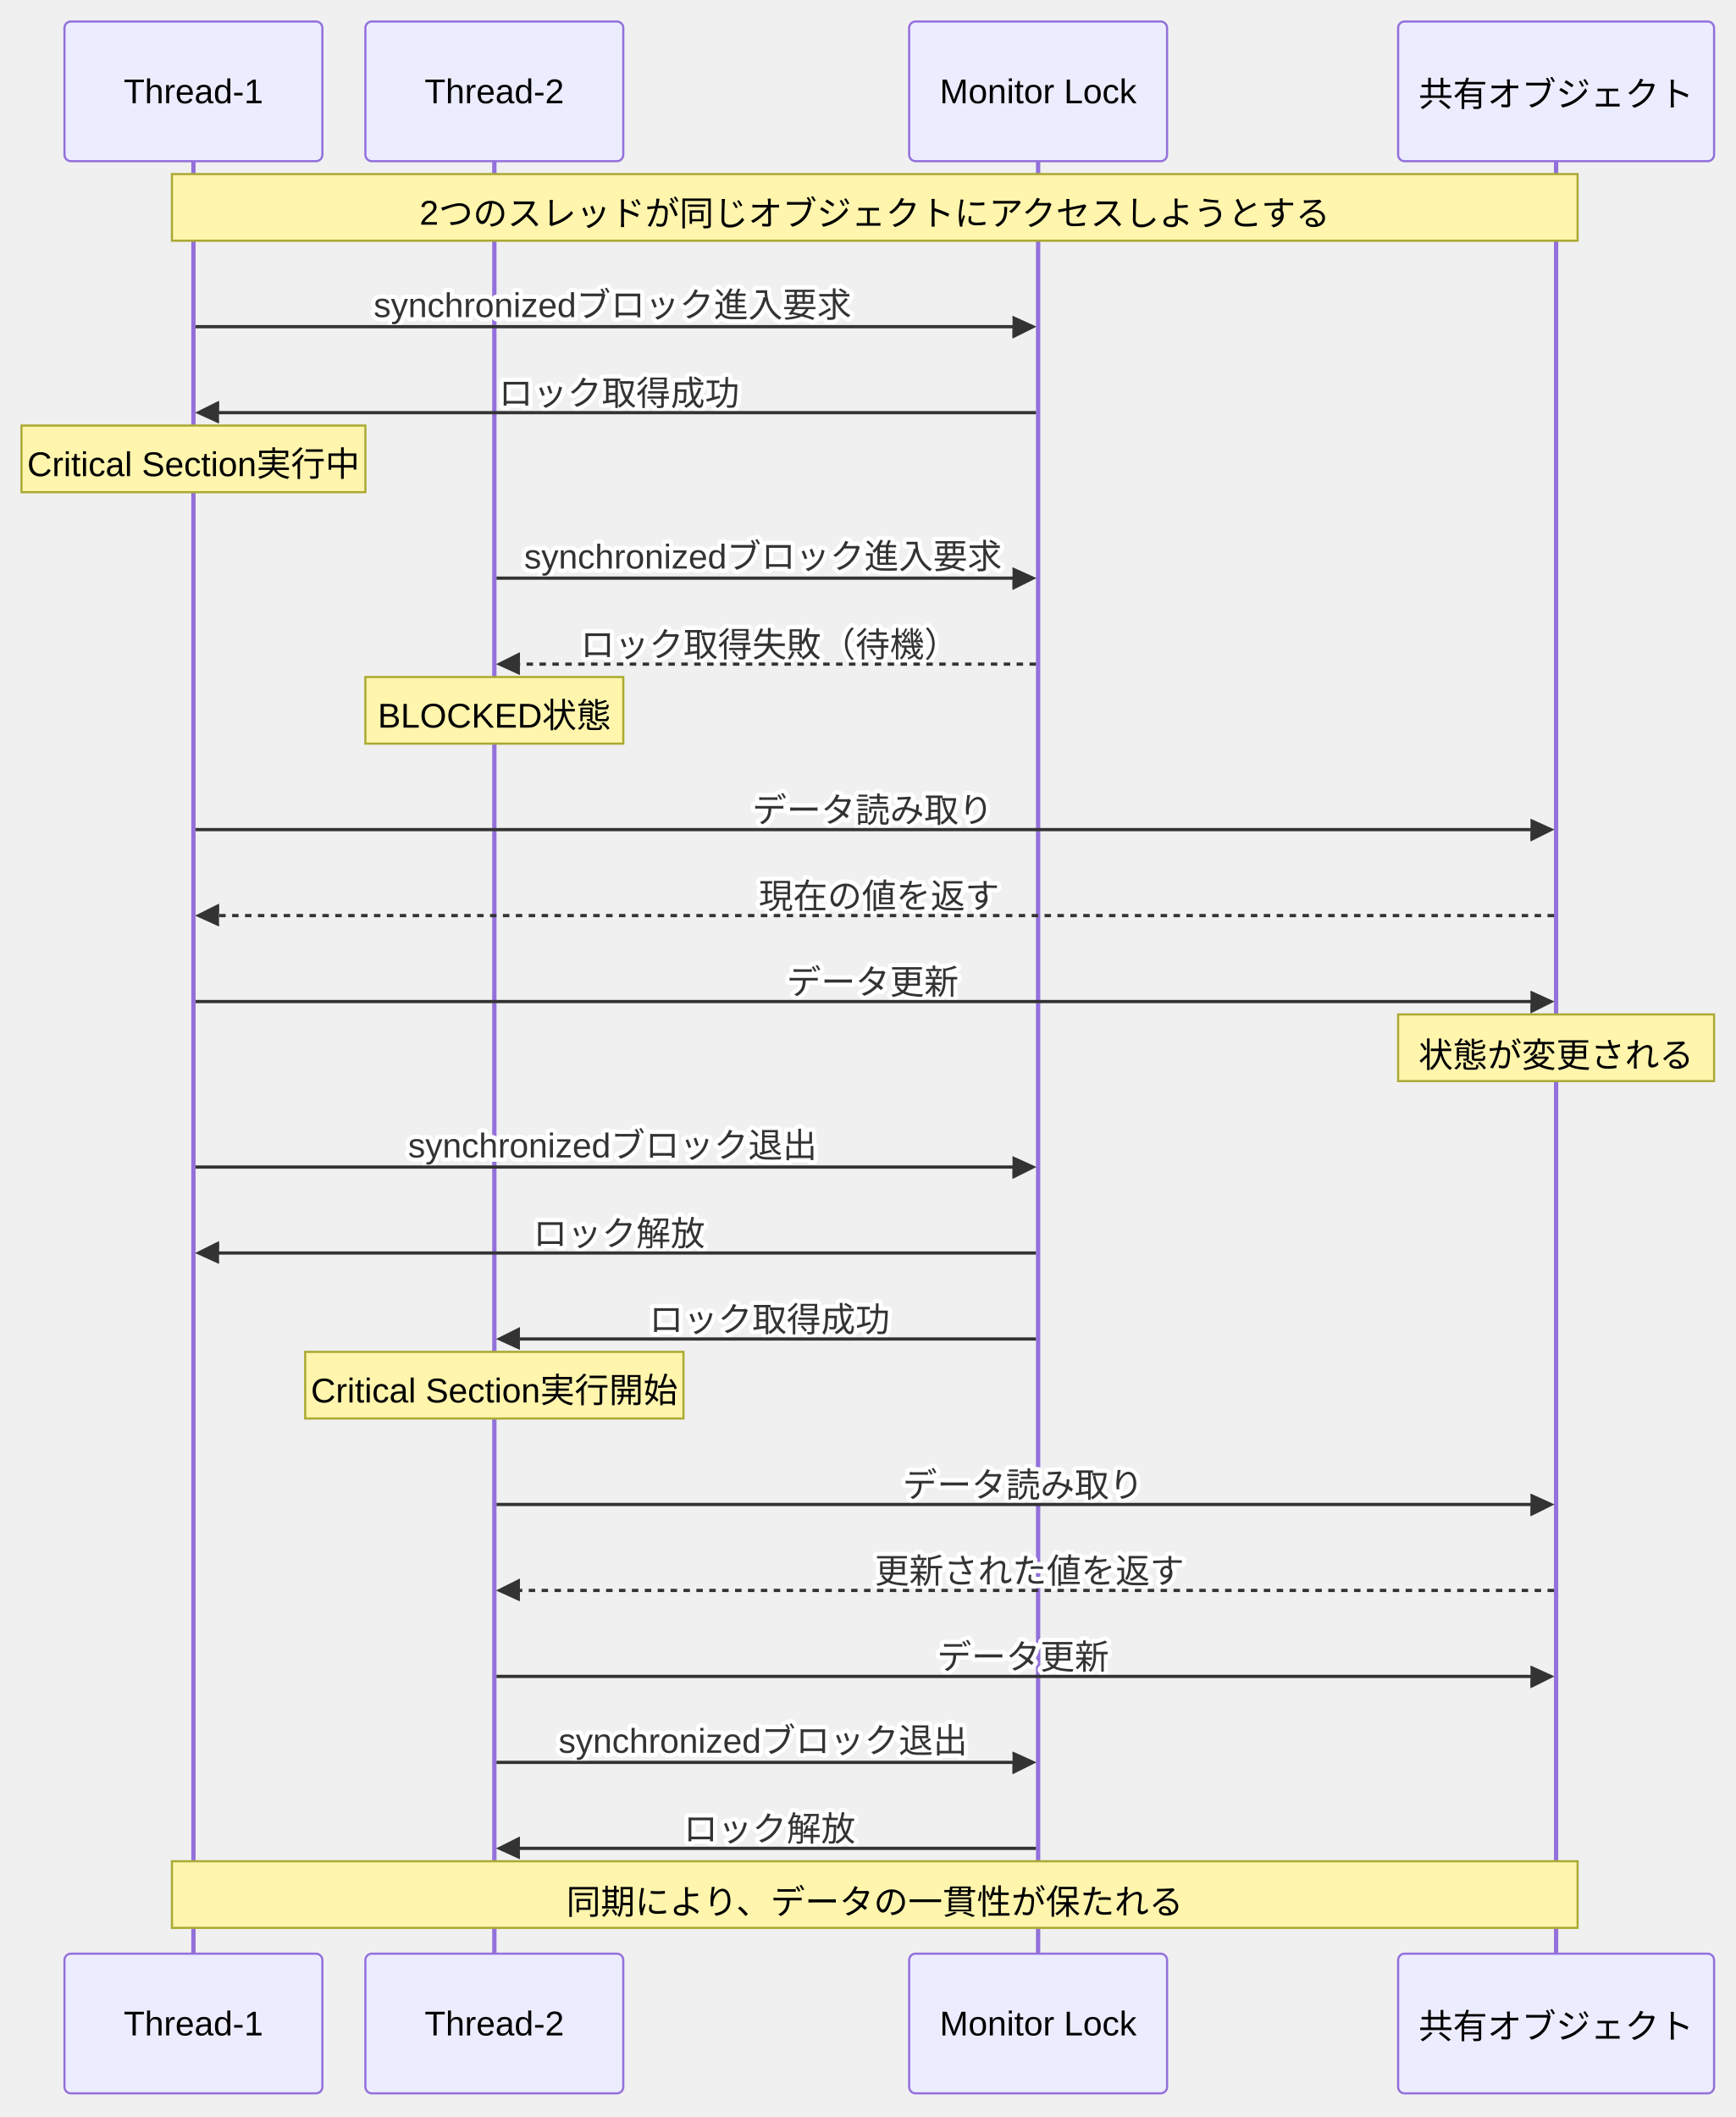
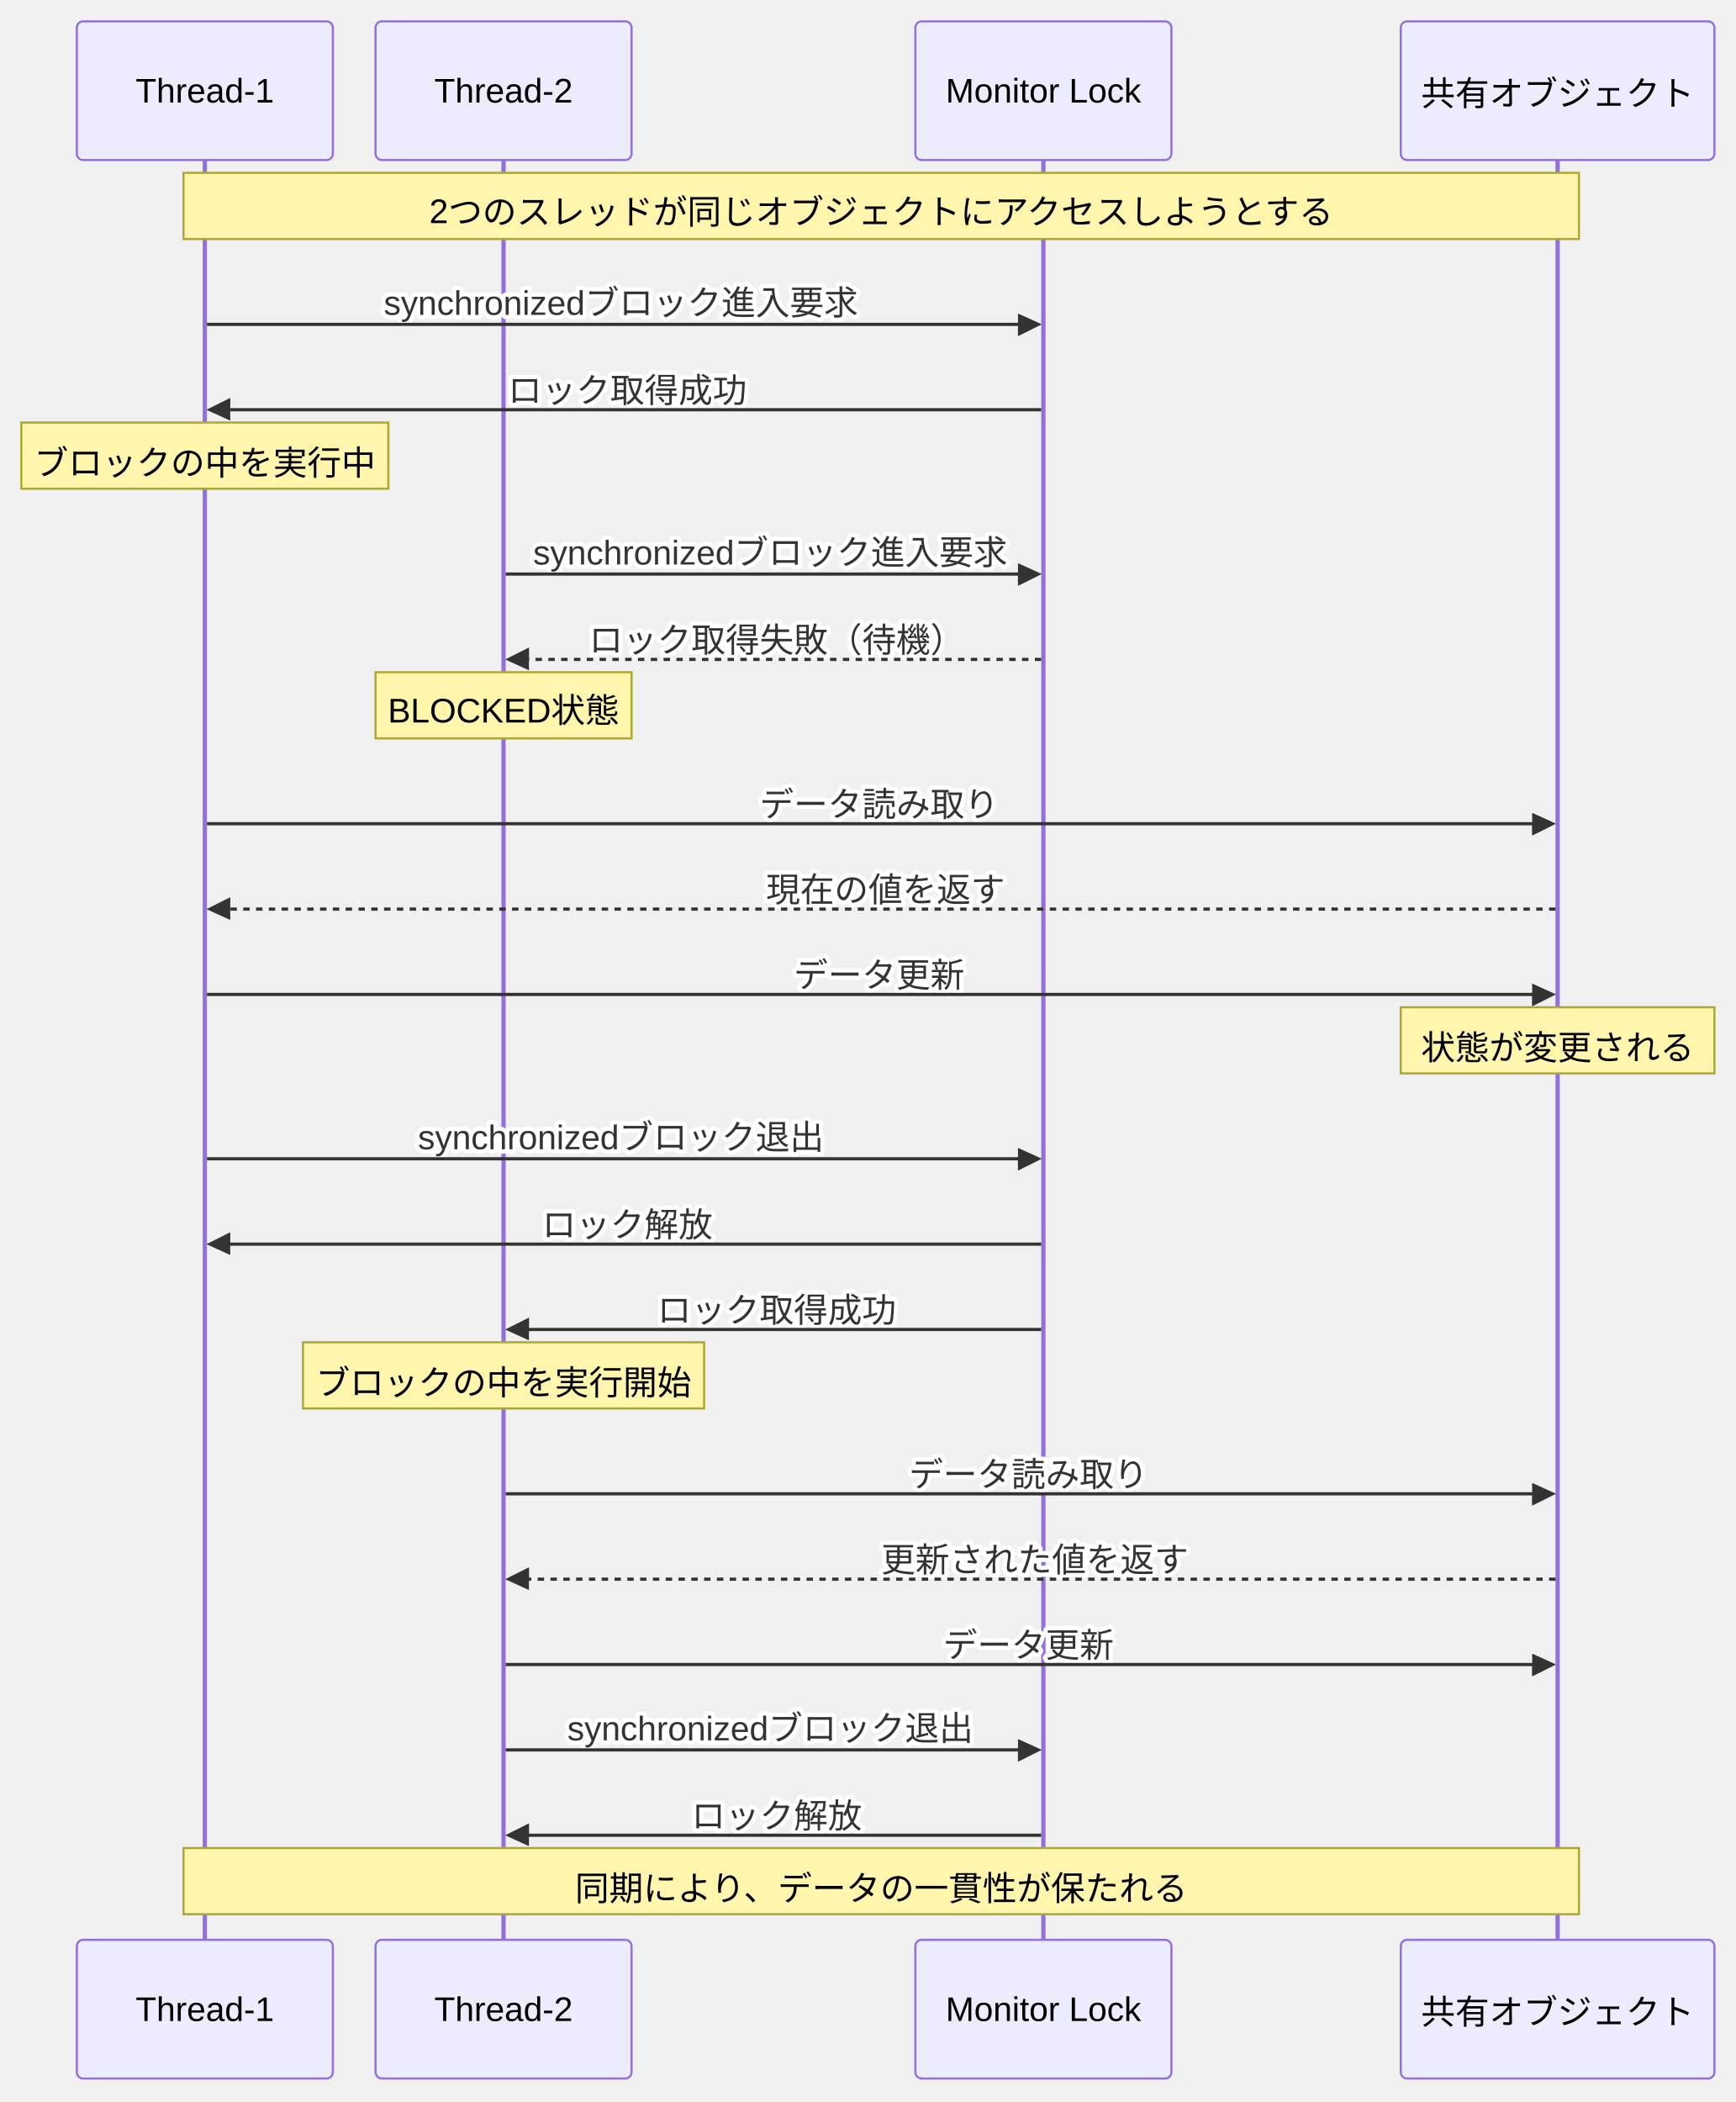
- <svg xmlns="http://www.w3.org/2000/svg" id="my-svg" width="807.5" height="985" viewBox="-30 -10 807.5 985" role="graphics-document document" aria-roledescription="sequence" style="background-color: white;">
+ <svg xmlns="http://www.w3.org/2000/svg" id="my-svg" width="813.5" height="985" viewBox="-36 -10 813.5 985" role="graphics-document document" aria-roledescription="sequence" style="background-color: white;">
  <g>
    <rect x="620.5" y="899" fill="#eaeaea" stroke="#666" width="147" height="65" name="Obj" rx="3" ry="3" class="actor actor-bottom" />
    <text x="694" y="931.5" dominant-baseline="central" alignment-baseline="central" class="actor actor-box" style="text-anchor: middle; font-size: 16px; font-weight: 400;">
      <tspan x="694" dy="0">共有オブジェクト</tspan>
    </text>
  </g>
  <g>
    <rect x="393" y="899" fill="#eaeaea" stroke="#666" width="120" height="65" name="Lock" rx="3" ry="3" class="actor actor-bottom" />
    <text x="453" y="931.5" dominant-baseline="central" alignment-baseline="central" class="actor actor-box" style="text-anchor: middle; font-size: 16px; font-weight: 400;">
      <tspan x="453" dy="0">Monitor Lock</tspan>
    </text>
  </g>
  <g>
    <rect x="140" y="899" fill="#eaeaea" stroke="#666" width="120" height="65" name="T2" rx="3" ry="3" class="actor actor-bottom" />
    <text x="200" y="931.5" dominant-baseline="central" alignment-baseline="central" class="actor actor-box" style="text-anchor: middle; font-size: 16px; font-weight: 400;">
      <tspan x="200" dy="0">Thread-2</tspan>
    </text>
  </g>
  <g>
    <rect x="0" y="899" fill="#eaeaea" stroke="#666" width="120" height="65" name="T1" rx="3" ry="3" class="actor actor-bottom" />
    <text x="60" y="931.5" dominant-baseline="central" alignment-baseline="central" class="actor actor-box" style="text-anchor: middle; font-size: 16px; font-weight: 400;">
      <tspan x="60" dy="0">Thread-1</tspan>
    </text>
  </g>
  <g>
    <line id="actor3" x1="694" y1="65" x2="694" y2="899" class="actor-line 200" stroke-width="0.5px" stroke="#999" name="Obj" data-et="life-line" data-id="Obj" />
    <g id="root-3" data-et="participant" data-type="participant" data-id="Obj">
      <rect x="620.5" y="0" fill="#eaeaea" stroke="#666" width="147" height="65" name="Obj" rx="3" ry="3" class="actor actor-top" />
      <text x="694" y="32.5" dominant-baseline="central" alignment-baseline="central" class="actor actor-box" style="text-anchor: middle; font-size: 16px; font-weight: 400;">
        <tspan x="694" dy="0">共有オブジェクト</tspan>
      </text>
    </g>
  </g>
  <g>
    <line id="actor2" x1="453" y1="65" x2="453" y2="899" class="actor-line 200" stroke-width="0.5px" stroke="#999" name="Lock" data-et="life-line" data-id="Lock" />
    <g id="root-2" data-et="participant" data-type="participant" data-id="Lock">
      <rect x="393" y="0" fill="#eaeaea" stroke="#666" width="120" height="65" name="Lock" rx="3" ry="3" class="actor actor-top" />
      <text x="453" y="32.5" dominant-baseline="central" alignment-baseline="central" class="actor actor-box" style="text-anchor: middle; font-size: 16px; font-weight: 400;">
        <tspan x="453" dy="0">Monitor Lock</tspan>
      </text>
    </g>
  </g>
  <g>
    <line id="actor1" x1="200" y1="65" x2="200" y2="899" class="actor-line 200" stroke-width="0.5px" stroke="#999" name="T2" data-et="life-line" data-id="T2" />
    <g id="root-1" data-et="participant" data-type="participant" data-id="T2">
      <rect x="140" y="0" fill="#eaeaea" stroke="#666" width="120" height="65" name="T2" rx="3" ry="3" class="actor actor-top" />
      <text x="200" y="32.5" dominant-baseline="central" alignment-baseline="central" class="actor actor-box" style="text-anchor: middle; font-size: 16px; font-weight: 400;">
        <tspan x="200" dy="0">Thread-2</tspan>
      </text>
    </g>
  </g>
  <g>
    <line id="actor0" x1="60" y1="65" x2="60" y2="899" class="actor-line 200" stroke-width="0.5px" stroke="#999" name="T1" data-et="life-line" data-id="T1" />
    <g id="root-0" data-et="participant" data-type="participant" data-id="T1">
      <rect x="0" y="0" fill="#eaeaea" stroke="#666" width="120" height="65" name="T1" rx="3" ry="3" class="actor actor-top" />
      <text x="60" y="32.5" dominant-baseline="central" alignment-baseline="central" class="actor actor-box" style="text-anchor: middle; font-size: 16px; font-weight: 400;">
        <tspan x="60" dy="0">Thread-1</tspan>
      </text>
    </g>
  </g>
  <style>#my-svg{font-family:"trebuchet ms",verdana,arial,sans-serif;font-size:16px;fill:#333;}@keyframes edge-animation-frame{from{stroke-dashoffset:0;}}@keyframes dash{to{stroke-dashoffset:0;}}#my-svg .edge-animation-slow{stroke-dasharray:9,5!important;stroke-dashoffset:900;animation:dash 50s linear infinite;stroke-linecap:round;}#my-svg .edge-animation-fast{stroke-dasharray:9,5!important;stroke-dashoffset:900;animation:dash 20s linear infinite;stroke-linecap:round;}#my-svg .error-icon{fill:#552222;}#my-svg .error-text{fill:#552222;stroke:#552222;}#my-svg .edge-thickness-normal{stroke-width:1px;}#my-svg .edge-thickness-thick{stroke-width:3.5px;}#my-svg .edge-pattern-solid{stroke-dasharray:0;}#my-svg .edge-thickness-invisible{stroke-width:0;fill:none;}#my-svg .edge-pattern-dashed{stroke-dasharray:3;}#my-svg .edge-pattern-dotted{stroke-dasharray:2;}#my-svg .marker{fill:#333333;stroke:#333333;}#my-svg .marker.cross{stroke:#333333;}#my-svg svg{font-family:"trebuchet ms",verdana,arial,sans-serif;font-size:16px;}#my-svg p{margin:0;}#my-svg .actor{stroke:#9370DB;fill:#ECECFF;stroke-width:1;}#my-svg rect.actor.outer-path[data-look="neo"]{filter:drop-shadow(1px 2px 2px rgba(185, 185, 185, 1));}#my-svg rect.note[data-look="neo"]{stroke:#aaaa33;fill:#fff5ad;filter:drop-shadow(1px 2px 2px rgba(185, 185, 185, 1));}#my-svg text.actor&gt;tspan{fill:black;stroke:none;}#my-svg .actor-line{stroke:#9370DB;}#my-svg .innerArc{stroke-width:1.5;stroke-dasharray:none;}#my-svg .messageLine0{stroke-width:1.5;stroke-dasharray:none;stroke:#333;}#my-svg .messageLine1{stroke-width:1.5;stroke-dasharray:2,2;stroke:#333;}#my-svg [id$="-arrowhead"] path{fill:#333;stroke:#333;}#my-svg .sequenceNumber{fill:white;}#my-svg [id$="-sequencenumber"]{fill:#333;}#my-svg [id$="-crosshead"] path{fill:#333;stroke:#333;}#my-svg .messageText{fill:#333;stroke:none;}#my-svg .labelBox{stroke:#9370DB;fill:#ECECFF;filter:none;}#my-svg .labelText,#my-svg .labelText&gt;tspan{fill:black;stroke:none;}#my-svg .loopText,#my-svg .loopText&gt;tspan{fill:black;stroke:none;}#my-svg .sectionTitle,#my-svg .sectionTitle&gt;tspan{fill:black;stroke:none;}#my-svg .loopLine{stroke-width:2px;stroke-dasharray:2,2;stroke:#9370DB;fill:#9370DB;}#my-svg .note{stroke:#aaaa33;fill:#fff5ad;}#my-svg .noteText,#my-svg .noteText&gt;tspan{fill:black;stroke:none;font-weight:normal;}#my-svg .activation0{fill:#f4f4f4;stroke:#666;}#my-svg .activation1{fill:#f4f4f4;stroke:#666;}#my-svg .activation2{fill:#f4f4f4;stroke:#666;}#my-svg .actorPopupMenu{position:absolute;}#my-svg .actorPopupMenuPanel{position:absolute;fill:#ECECFF;box-shadow:0px 8px 16px 0px rgba(0,0,0,0.2);filter:drop-shadow(3px 5px 2px rgb(0 0 0 / 0.4));}#my-svg .actor-man circle,#my-svg line{fill:#ECECFF;stroke-width:2px;}#my-svg g rect.rect{filter:drop-shadow(1px 2px 2px rgba(185, 185, 185, 1));stroke:#9370DB;}#my-svg .node .neo-node{stroke:#9370DB;}#my-svg [data-look="neo"].node rect,#my-svg [data-look="neo"].cluster rect,#my-svg [data-look="neo"].node polygon{stroke:#9370DB;filter:drop-shadow(1px 2px 2px rgba(185, 185, 185, 1));}#my-svg [data-look="neo"].swimlane.cluster rect{filter:none;}#my-svg [data-look="neo"].node path{stroke:#9370DB;stroke-width:1px;}#my-svg [data-look="neo"].node .outer-path{filter:drop-shadow(1px 2px 2px rgba(185, 185, 185, 1));}#my-svg [data-look="neo"].node .neo-line path{stroke:#9370DB;filter:none;}#my-svg [data-look="neo"].node circle{stroke:#9370DB;filter:drop-shadow(1px 2px 2px rgba(185, 185, 185, 1));}#my-svg [data-look="neo"].node circle .state-start{fill:#000000;}#my-svg [data-look="neo"].icon-shape .icon{fill:#9370DB;filter:drop-shadow(1px 2px 2px rgba(185, 185, 185, 1));}#my-svg [data-look="neo"].icon-shape .icon-neo path{stroke:#9370DB;filter:drop-shadow(1px 2px 2px rgba(185, 185, 185, 1));}#my-svg .messageText,#my-svg .loopText,#my-svg .labelText,#my-svg .edgeLabel text,#my-svg .relationshipLabel,#my-svg .tick text{paint-order:stroke;stroke:rgb(255, 255, 255);stroke-width:4px;stroke-linejoin:round;}#my-svg :root{--mermaid-font-family:"trebuchet ms",verdana,arial,sans-serif;}</style>
  <g />
  <defs>
    <symbol id="my-svg-computer" width="24" height="24">
      <path transform="scale(.5)" d="M2 2v13h20v-13h-20zm18 11h-16v-9h16v9zm-10.228 6l.466-1h3.524l.467 1h-4.457zm14.228 3h-24l2-6h2.104l-1.33 4h18.45l-1.297-4h2.073l2 6zm-5-10h-14v-7h14v7z" />
    </symbol>
  </defs>
  <defs>
    <symbol id="my-svg-database" fill-rule="evenodd" clip-rule="evenodd">
      <path transform="scale(.5)" d="M12.258.001l.256.004.255.005.253.008.251.01.249.012.247.015.246.016.242.019.241.02.239.023.236.024.233.027.231.028.229.031.225.032.223.034.22.036.217.038.214.04.211.041.208.043.205.045.201.046.198.048.194.05.191.051.187.053.183.054.18.056.175.057.172.059.168.06.163.061.16.063.155.064.15.066.074.033.073.033.071.034.07.034.069.035.068.035.067.035.066.035.064.036.064.036.062.036.06.036.06.037.058.037.058.037.055.038.055.038.053.038.052.038.051.039.05.039.048.039.047.039.045.04.044.04.043.04.041.04.04.041.039.041.037.041.036.041.034.041.033.042.032.042.03.042.029.042.027.042.026.043.024.043.023.043.021.043.02.043.018.044.017.043.015.044.013.044.012.044.011.045.009.044.007.045.006.045.004.045.002.045.001.045v17l-.001.045-.002.045-.004.045-.006.045-.007.045-.009.044-.011.045-.012.044-.013.044-.015.044-.017.043-.018.044-.02.043-.021.043-.023.043-.024.043-.026.043-.027.042-.029.042-.03.042-.032.042-.033.042-.034.041-.036.041-.037.041-.039.041-.04.041-.041.04-.043.04-.044.04-.045.04-.047.039-.048.039-.05.039-.051.039-.052.038-.053.038-.055.038-.055.038-.058.037-.058.037-.06.037-.06.036-.062.036-.064.036-.064.036-.066.035-.067.035-.068.035-.069.035-.07.034-.071.034-.073.033-.074.033-.15.066-.155.064-.16.063-.163.061-.168.06-.172.059-.175.057-.18.056-.183.054-.187.053-.191.051-.194.05-.198.048-.201.046-.205.045-.208.043-.211.041-.214.04-.217.038-.22.036-.223.034-.225.032-.229.031-.231.028-.233.027-.236.024-.239.023-.241.02-.242.019-.246.016-.247.015-.249.012-.251.01-.253.008-.255.005-.256.004-.258.001-.258-.001-.256-.004-.255-.005-.253-.008-.251-.01-.249-.012-.247-.015-.245-.016-.243-.019-.241-.02-.238-.023-.236-.024-.234-.027-.231-.028-.228-.031-.226-.032-.223-.034-.22-.036-.217-.038-.214-.04-.211-.041-.208-.043-.204-.045-.201-.046-.198-.048-.195-.05-.19-.051-.187-.053-.184-.054-.179-.056-.176-.057-.172-.059-.167-.06-.164-.061-.159-.063-.155-.064-.151-.066-.074-.033-.072-.033-.072-.034-.07-.034-.069-.035-.068-.035-.067-.035-.066-.035-.064-.036-.063-.036-.062-.036-.061-.036-.06-.037-.058-.037-.057-.037-.056-.038-.055-.038-.053-.038-.052-.038-.051-.039-.049-.039-.049-.039-.046-.039-.046-.04-.044-.04-.043-.04-.041-.04-.04-.041-.039-.041-.037-.041-.036-.041-.034-.041-.033-.042-.032-.042-.03-.042-.029-.042-.027-.042-.026-.043-.024-.043-.023-.043-.021-.043-.02-.043-.018-.044-.017-.043-.015-.044-.013-.044-.012-.044-.011-.045-.009-.044-.007-.045-.006-.045-.004-.045-.002-.045-.001-.045v-17l.001-.045.002-.045.004-.045.006-.045.007-.045.009-.044.011-.045.012-.044.013-.044.015-.044.017-.043.018-.044.02-.043.021-.043.023-.043.024-.043.026-.043.027-.042.029-.042.03-.042.032-.042.033-.042.034-.041.036-.041.037-.041.039-.041.04-.041.041-.04.043-.04.044-.04.046-.04.046-.039.049-.039.049-.039.051-.039.052-.038.053-.038.055-.038.056-.038.057-.037.058-.037.06-.037.061-.036.062-.036.063-.036.064-.036.066-.035.067-.035.068-.035.069-.035.07-.034.072-.034.072-.033.074-.033.151-.066.155-.064.159-.063.164-.061.167-.06.172-.059.176-.057.179-.056.184-.054.187-.053.19-.051.195-.05.198-.048.201-.046.204-.045.208-.043.211-.041.214-.04.217-.038.22-.036.223-.034.226-.032.228-.031.231-.028.234-.027.236-.024.238-.023.241-.02.243-.019.245-.016.247-.015.249-.012.251-.01.253-.008.255-.005.256-.004.258-.001.258.001zm-9.258 20.499v.01l.001.021.003.021.004.022.005.021.006.022.007.022.009.023.01.022.011.023.012.023.013.023.015.023.016.024.017.023.018.024.019.024.021.024.022.025.023.024.024.025.052.049.056.05.061.051.066.051.07.051.075.051.079.052.084.052.088.052.092.052.097.052.102.051.105.052.11.052.114.051.119.051.123.051.127.05.131.05.135.05.139.048.144.049.147.047.152.047.155.047.16.045.163.045.167.043.171.043.176.041.178.041.183.039.187.039.19.037.194.035.197.035.202.033.204.031.209.03.212.029.216.027.219.025.222.024.226.021.23.02.233.018.236.016.24.015.243.012.246.01.249.008.253.005.256.004.259.001.26-.001.257-.004.254-.005.25-.008.247-.011.244-.012.241-.014.237-.016.233-.018.231-.021.226-.021.224-.024.22-.026.216-.027.212-.028.21-.031.205-.031.202-.034.198-.034.194-.036.191-.037.187-.039.183-.04.179-.04.175-.042.172-.043.168-.044.163-.045.16-.046.155-.046.152-.047.148-.048.143-.049.139-.049.136-.05.131-.05.126-.05.123-.051.118-.052.114-.051.11-.052.106-.052.101-.052.096-.052.092-.052.088-.053.083-.051.079-.052.074-.052.07-.051.065-.051.06-.051.056-.05.051-.05.023-.024.023-.025.021-.024.02-.024.019-.024.018-.024.017-.024.015-.023.014-.024.013-.023.012-.023.01-.023.01-.022.008-.022.006-.022.006-.022.004-.022.004-.021.001-.021.001-.021v-4.127l-.077.055-.08.053-.083.054-.085.053-.087.052-.09.052-.093.051-.095.05-.097.05-.1.049-.102.049-.105.048-.106.047-.109.047-.111.046-.114.045-.115.045-.118.044-.12.043-.122.042-.124.042-.126.041-.128.04-.13.04-.132.038-.134.038-.135.037-.138.037-.139.035-.142.035-.143.034-.144.033-.147.032-.148.031-.15.03-.151.03-.153.029-.154.027-.156.027-.158.026-.159.025-.161.024-.162.023-.163.022-.165.021-.166.02-.167.019-.169.018-.169.017-.171.016-.173.015-.173.014-.175.013-.175.012-.177.011-.178.01-.179.008-.179.008-.181.006-.182.005-.182.004-.184.003-.184.002h-.37l-.184-.002-.184-.003-.182-.004-.182-.005-.181-.006-.179-.008-.179-.008-.178-.01-.176-.011-.176-.012-.175-.013-.173-.014-.172-.015-.171-.016-.17-.017-.169-.018-.167-.019-.166-.02-.165-.021-.163-.022-.162-.023-.161-.024-.159-.025-.157-.026-.156-.027-.155-.027-.153-.029-.151-.03-.15-.03-.148-.031-.146-.032-.145-.033-.143-.034-.141-.035-.14-.035-.137-.037-.136-.037-.134-.038-.132-.038-.13-.04-.128-.04-.126-.041-.124-.042-.122-.042-.12-.044-.117-.043-.116-.045-.113-.045-.112-.046-.109-.047-.106-.047-.105-.048-.102-.049-.1-.049-.097-.05-.095-.05-.093-.052-.09-.051-.087-.052-.085-.053-.083-.054-.08-.054-.077-.054v4.127zm0-5.654v.011l.001.021.003.021.004.021.005.022.006.022.007.022.009.022.01.022.011.023.012.023.013.023.015.024.016.023.017.024.018.024.019.024.021.024.022.024.023.025.024.024.052.05.056.05.061.05.066.051.07.051.075.052.079.051.084.052.088.052.092.052.097.052.102.052.105.052.11.051.114.051.119.052.123.05.127.051.131.05.135.049.139.049.144.048.147.048.152.047.155.046.16.045.163.045.167.044.171.042.176.042.178.04.183.04.187.038.19.037.194.036.197.034.202.033.204.032.209.03.212.028.216.027.219.025.222.024.226.022.23.02.233.018.236.016.24.014.243.012.246.01.249.008.253.006.256.003.259.001.26-.001.257-.003.254-.006.25-.008.247-.01.244-.012.241-.015.237-.016.233-.018.231-.02.226-.022.224-.024.22-.025.216-.027.212-.029.21-.03.205-.032.202-.033.198-.035.194-.036.191-.037.187-.039.183-.039.179-.041.175-.042.172-.043.168-.044.163-.045.16-.045.155-.047.152-.047.148-.048.143-.048.139-.05.136-.049.131-.05.126-.051.123-.051.118-.051.114-.052.11-.052.106-.052.101-.052.096-.052.092-.052.088-.052.083-.052.079-.052.074-.051.07-.052.065-.051.06-.05.056-.051.051-.049.023-.025.023-.024.021-.025.02-.024.019-.024.018-.024.017-.024.015-.023.014-.023.013-.024.012-.022.01-.023.01-.023.008-.022.006-.022.006-.022.004-.021.004-.022.001-.021.001-.021v-4.139l-.077.054-.08.054-.083.054-.085.052-.087.053-.09.051-.093.051-.095.051-.097.05-.1.049-.102.049-.105.048-.106.047-.109.047-.111.046-.114.045-.115.044-.118.044-.12.044-.122.042-.124.042-.126.041-.128.04-.13.039-.132.039-.134.038-.135.037-.138.036-.139.036-.142.035-.143.033-.144.033-.147.033-.148.031-.15.03-.151.03-.153.028-.154.028-.156.027-.158.026-.159.025-.161.024-.162.023-.163.022-.165.021-.166.02-.167.019-.169.018-.169.017-.171.016-.173.015-.173.014-.175.013-.175.012-.177.011-.178.009-.179.009-.179.007-.181.007-.182.005-.182.004-.184.003-.184.002h-.37l-.184-.002-.184-.003-.182-.004-.182-.005-.181-.007-.179-.007-.179-.009-.178-.009-.176-.011-.176-.012-.175-.013-.173-.014-.172-.015-.171-.016-.17-.017-.169-.018-.167-.019-.166-.02-.165-.021-.163-.022-.162-.023-.161-.024-.159-.025-.157-.026-.156-.027-.155-.028-.153-.028-.151-.03-.15-.03-.148-.031-.146-.033-.145-.033-.143-.033-.141-.035-.14-.036-.137-.036-.136-.037-.134-.038-.132-.039-.13-.039-.128-.04-.126-.041-.124-.042-.122-.043-.12-.043-.117-.044-.116-.044-.113-.046-.112-.046-.109-.046-.106-.047-.105-.048-.102-.049-.1-.049-.097-.05-.095-.051-.093-.051-.09-.051-.087-.053-.085-.052-.083-.054-.08-.054-.077-.054v4.139zm0-5.666v.011l.001.02.003.022.004.021.005.022.006.021.007.022.009.023.01.022.011.023.012.023.013.023.015.023.016.024.017.024.018.023.019.024.021.025.022.024.023.024.024.025.052.05.056.05.061.05.066.051.07.051.075.052.079.051.084.052.088.052.092.052.097.052.102.052.105.051.11.052.114.051.119.051.123.051.127.05.131.05.135.05.139.049.144.048.147.048.152.047.155.046.16.045.163.045.167.043.171.043.176.042.178.04.183.04.187.038.19.037.194.036.197.034.202.033.204.032.209.03.212.028.216.027.219.025.222.024.226.021.23.02.233.018.236.017.24.014.243.012.246.01.249.008.253.006.256.003.259.001.26-.001.257-.003.254-.006.25-.008.247-.01.244-.013.241-.014.237-.016.233-.018.231-.02.226-.022.224-.024.22-.025.216-.027.212-.029.21-.03.205-.032.202-.033.198-.035.194-.036.191-.037.187-.039.183-.039.179-.041.175-.042.172-.043.168-.044.163-.045.16-.045.155-.047.152-.047.148-.048.143-.049.139-.049.136-.049.131-.051.126-.05.123-.051.118-.052.114-.051.11-.052.106-.052.101-.052.096-.052.092-.052.088-.052.083-.052.079-.052.074-.052.07-.051.065-.051.06-.051.056-.05.051-.049.023-.025.023-.025.021-.024.02-.024.019-.024.018-.024.017-.024.015-.023.014-.024.013-.023.012-.023.01-.022.01-.023.008-.022.006-.022.006-.022.004-.022.004-.021.001-.021.001-.021v-4.153l-.077.054-.08.054-.083.053-.085.053-.087.053-.09.051-.093.051-.095.051-.097.05-.1.049-.102.048-.105.048-.106.048-.109.046-.111.046-.114.046-.115.044-.118.044-.12.043-.122.043-.124.042-.126.041-.128.04-.13.039-.132.039-.134.038-.135.037-.138.036-.139.036-.142.034-.143.034-.144.033-.147.032-.148.032-.15.03-.151.03-.153.028-.154.028-.156.027-.158.026-.159.024-.161.024-.162.023-.163.023-.165.021-.166.02-.167.019-.169.018-.169.017-.171.016-.173.015-.173.014-.175.013-.175.012-.177.01-.178.01-.179.009-.179.007-.181.006-.182.006-.182.004-.184.003-.184.001-.185.001-.185-.001-.184-.001-.184-.003-.182-.004-.182-.006-.181-.006-.179-.007-.179-.009-.178-.01-.176-.01-.176-.012-.175-.013-.173-.014-.172-.015-.171-.016-.17-.017-.169-.018-.167-.019-.166-.02-.165-.021-.163-.023-.162-.023-.161-.024-.159-.024-.157-.026-.156-.027-.155-.028-.153-.028-.151-.03-.15-.03-.148-.032-.146-.032-.145-.033-.143-.034-.141-.034-.14-.036-.137-.036-.136-.037-.134-.038-.132-.039-.13-.039-.128-.041-.126-.041-.124-.041-.122-.043-.12-.043-.117-.044-.116-.044-.113-.046-.112-.046-.109-.046-.106-.048-.105-.048-.102-.048-.1-.05-.097-.049-.095-.051-.093-.051-.09-.052-.087-.052-.085-.053-.083-.053-.08-.054-.077-.054v4.153zm8.74-8.179l-.257.004-.254.005-.25.008-.247.011-.244.012-.241.014-.237.016-.233.018-.231.021-.226.022-.224.023-.22.026-.216.027-.212.028-.21.031-.205.032-.202.033-.198.034-.194.036-.191.038-.187.038-.183.04-.179.041-.175.042-.172.043-.168.043-.163.045-.16.046-.155.046-.152.048-.148.048-.143.048-.139.049-.136.05-.131.05-.126.051-.123.051-.118.051-.114.052-.11.052-.106.052-.101.052-.096.052-.092.052-.088.052-.083.052-.079.052-.074.051-.07.052-.065.051-.06.05-.056.05-.051.05-.023.025-.023.024-.021.024-.02.025-.019.024-.018.024-.017.023-.015.024-.014.023-.013.023-.012.023-.01.023-.01.022-.008.022-.006.023-.006.021-.004.022-.004.021-.001.021-.001.021.001.021.001.021.004.021.004.022.006.021.006.023.008.022.01.022.01.023.012.023.013.023.014.023.015.024.017.023.018.024.019.024.02.025.021.024.023.024.023.025.051.05.056.05.06.05.065.051.07.052.074.051.079.052.083.052.088.052.092.052.096.052.101.052.106.052.11.052.114.052.118.051.123.051.126.051.131.05.136.05.139.049.143.048.148.048.152.048.155.046.16.046.163.045.168.043.172.043.175.042.179.041.183.04.187.038.191.038.194.036.198.034.202.033.205.032.21.031.212.028.216.027.22.026.224.023.226.022.231.021.233.018.237.016.241.014.244.012.247.011.25.008.254.005.257.004.26.001.26-.001.257-.004.254-.005.25-.008.247-.011.244-.012.241-.014.237-.016.233-.018.231-.021.226-.022.224-.023.22-.026.216-.027.212-.028.21-.031.205-.032.202-.033.198-.034.194-.036.191-.038.187-.038.183-.04.179-.041.175-.042.172-.043.168-.043.163-.045.16-.046.155-.046.152-.048.148-.048.143-.048.139-.049.136-.05.131-.05.126-.051.123-.051.118-.051.114-.052.11-.052.106-.052.101-.052.096-.052.092-.052.088-.052.083-.052.079-.052.074-.051.07-.052.065-.051.06-.05.056-.05.051-.05.023-.025.023-.024.021-.024.02-.025.019-.024.018-.024.017-.023.015-.024.014-.023.013-.023.012-.023.01-.023.01-.022.008-.022.006-.023.006-.021.004-.022.004-.021.001-.021.001-.021-.001-.021-.001-.021-.004-.021-.004-.022-.006-.021-.006-.023-.008-.022-.01-.022-.01-.023-.012-.023-.013-.023-.014-.023-.015-.024-.017-.023-.018-.024-.019-.024-.02-.025-.021-.024-.023-.024-.023-.025-.051-.05-.056-.05-.06-.05-.065-.051-.07-.052-.074-.051-.079-.052-.083-.052-.088-.052-.092-.052-.096-.052-.101-.052-.106-.052-.11-.052-.114-.052-.118-.051-.123-.051-.126-.051-.131-.05-.136-.05-.139-.049-.143-.048-.148-.048-.152-.048-.155-.046-.16-.046-.163-.045-.168-.043-.172-.043-.175-.042-.179-.041-.183-.04-.187-.038-.191-.038-.194-.036-.198-.034-.202-.033-.205-.032-.21-.031-.212-.028-.216-.027-.22-.026-.224-.023-.226-.022-.231-.021-.233-.018-.237-.016-.241-.014-.244-.012-.247-.011-.25-.008-.254-.005-.257-.004-.26-.001-.26.001z" />
    </symbol>
  </defs>
  <defs>
    <symbol id="my-svg-clock" width="24" height="24">
      <path transform="scale(.5)" d="M12 2c5.514 0 10 4.486 10 10s-4.486 10-10 10-10-4.486-10-10 4.486-10 10-10zm0-2c-6.627 0-12 5.373-12 12s5.373 12 12 12 12-5.373 12-12-5.373-12-12-12zm5.848 12.459c.202.038.202.333.001.372-1.907.361-6.045 1.111-6.547 1.111-.719 0-1.301-.582-1.301-1.301 0-.512.77-5.447 1.125-7.445.034-.192.312-.181.343.014l.985 6.238 5.394 1.011z" />
    </symbol>
  </defs>
  <defs>
    <marker id="my-svg-arrowhead" refX="7.9" refY="5" markerUnits="userSpaceOnUse" markerWidth="12" markerHeight="12" orient="auto-start-reverse">
      <path d="M -1 0 L 10 5 L 0 10 z" />
    </marker>
  </defs>
  <defs>
    <marker id="my-svg-crosshead" markerWidth="15" markerHeight="8" orient="auto" refX="4" refY="4.5">
      <path fill="none" stroke="#000000" stroke-width="1pt" d="M 1,2 L 6,7 M 6,2 L 1,7" style="stroke-dasharray: 0, 0;" />
    </marker>
  </defs>
  <defs>
    <marker id="my-svg-filled-head" refX="15.5" refY="7" markerWidth="20" markerHeight="28" orient="auto">
      <path d="M 18,7 L9,13 L14,7 L9,1 Z" />
    </marker>
  </defs>
  <defs>
    <marker id="my-svg-sequencenumber" refX="15" refY="15" markerWidth="60" markerHeight="40" orient="auto">
      <circle cx="15" cy="15" r="6" />
    </marker>
  </defs>
  <defs>
    <marker id="my-svg-solidTopArrowHead" refX="7.9" refY="7.25" markerUnits="userSpaceOnUse" markerWidth="12" markerHeight="12" orient="auto-start-reverse">
      <path d="M 0 0 L 10 8 L 0 8 z" />
    </marker>
  </defs>
  <defs>
    <marker id="my-svg-solidBottomArrowHead" refX="7.9" refY="0.75" markerUnits="userSpaceOnUse" markerWidth="12" markerHeight="12" orient="auto-start-reverse">
      <path d="M 0 0 L 10 0 L 0 8 z" />
    </marker>
  </defs>
  <defs>
    <marker id="my-svg-stickTopArrowHead" refX="7.5" refY="7" markerUnits="userSpaceOnUse" markerWidth="12" markerHeight="12" orient="auto-start-reverse">
      <path d="M 0 0 L 7 7" stroke="black" stroke-width="1.5" fill="none" />
    </marker>
  </defs>
  <defs>
    <marker id="my-svg-stickBottomArrowHead" refX="7.5" refY="0" markerUnits="userSpaceOnUse" markerWidth="12" markerHeight="12" orient="auto-start-reverse">
      <path d="M 0 7 L 7 0" stroke="black" stroke-width="1.5" fill="none" />
    </marker>
  </defs>
  <g data-et="note" data-id="i0">
    <rect x="50" y="71" fill="#EDF2AE" stroke="#666" width="654" height="31" class="note" />
    <text x="377" y="74" text-anchor="middle" dominant-baseline="middle" alignment-baseline="middle" class="noteText" dy="1em" style="font-size: 16px; font-weight: 400;">
      <tspan x="377">2つのスレッドが同じオブジェクトにアクセスしようとする</tspan>
    </text>
  </g>
  <g data-et="note" data-id="i3">
-     <rect x="-20" y="188" fill="#EDF2AE" stroke="#666" width="160" height="31" class="note" />
+     <rect x="-26" y="188" fill="#EDF2AE" stroke="#666" width="172" height="31" class="note" />
    <text x="60" y="191" text-anchor="middle" dominant-baseline="middle" alignment-baseline="middle" class="noteText" dy="1em" style="font-size: 16px; font-weight: 400;">
-       <tspan x="60">Critical Section実行中</tspan>
+       <tspan x="60">ブロックの中を実行中</tspan>
    </text>
  </g>
  <g data-et="note" data-id="i6">
    <rect x="140" y="305" fill="#EDF2AE" stroke="#666" width="120" height="31" class="note" />
    <text x="200" y="308" text-anchor="middle" dominant-baseline="middle" alignment-baseline="middle" class="noteText" dy="1em" style="font-size: 16px; font-weight: 400;">
      <tspan x="200">BLOCKED状態</tspan>
    </text>
  </g>
  <g data-et="note" data-id="i10">
    <rect x="620.5" y="462" fill="#EDF2AE" stroke="#666" width="147" height="31" class="note" />
    <text x="694" y="465" text-anchor="middle" dominant-baseline="middle" alignment-baseline="middle" class="noteText" dy="1em" style="font-size: 16px; font-weight: 400;">
      <tspan x="694">状態が変更される</tspan>
    </text>
  </g>
  <g data-et="note" data-id="i14">
-     <rect x="112" y="619" fill="#EDF2AE" stroke="#666" width="176" height="31" class="note" />
+     <rect x="106" y="619" fill="#EDF2AE" stroke="#666" width="188" height="31" class="note" />
    <text x="200" y="622" text-anchor="middle" dominant-baseline="middle" alignment-baseline="middle" class="noteText" dy="1em" style="font-size: 16px; font-weight: 400;">
-       <tspan x="200">Critical Section実行開始</tspan>
+       <tspan x="200">ブロックの中を実行開始</tspan>
    </text>
  </g>
  <g data-et="note" data-id="i20">
    <rect x="50" y="856" fill="#EDF2AE" stroke="#666" width="654" height="31" class="note" />
    <text x="377" y="859" text-anchor="middle" dominant-baseline="middle" alignment-baseline="middle" class="noteText" dy="1em" style="font-size: 16px; font-weight: 400;">
      <tspan x="377">同期により、データの一貫性が保たれる</tspan>
    </text>
  </g>
  <text x="255" y="117" text-anchor="middle" dominant-baseline="middle" alignment-baseline="middle" class="messageText" dy="1em" style="font-size: 16px; font-weight: 400;">synchronizedブロック進入要求</text>
  <line x1="61" y1="142" x2="449" y2="142" class="messageLine0" data-et="message" data-id="i1" data-from="T1" data-to="Lock" stroke-width="2" stroke="none" marker-end="url(#my-svg-arrowhead)" style="fill: none;" />
  <text x="258" y="157" text-anchor="middle" dominant-baseline="middle" alignment-baseline="middle" class="messageText" dy="1em" style="font-size: 16px; font-weight: 400;">ロック取得成功</text>
  <line x1="452" y1="182" x2="64" y2="182" class="messageLine0" data-et="message" data-id="i2" data-from="Lock" data-to="T1" stroke-width="2" stroke="none" marker-end="url(#my-svg-arrowhead)" style="fill: none;" />
  <text x="325" y="234" text-anchor="middle" dominant-baseline="middle" alignment-baseline="middle" class="messageText" dy="1em" style="font-size: 16px; font-weight: 400;">synchronizedブロック進入要求</text>
  <line x1="201" y1="259" x2="449" y2="259" class="messageLine0" data-et="message" data-id="i4" data-from="T2" data-to="Lock" stroke-width="2" stroke="none" marker-end="url(#my-svg-arrowhead)" style="fill: none;" />
  <text x="328" y="274" text-anchor="middle" dominant-baseline="middle" alignment-baseline="middle" class="messageText" dy="1em" style="font-size: 16px; font-weight: 400;">ロック取得失敗（待機）</text>
  <line x1="452" y1="299" x2="204" y2="299" class="messageLine1" data-et="message" data-id="i5" data-from="Lock" data-to="T2" stroke-width="2" stroke="none" marker-end="url(#my-svg-arrowhead)" style="stroke-dasharray: 3, 3; fill: none;" />
  <text x="376" y="351" text-anchor="middle" dominant-baseline="middle" alignment-baseline="middle" class="messageText" dy="1em" style="font-size: 16px; font-weight: 400;">データ読み取り</text>
  <line x1="61" y1="376" x2="690" y2="376" class="messageLine0" data-et="message" data-id="i7" data-from="T1" data-to="Obj" stroke-width="2" stroke="none" marker-end="url(#my-svg-arrowhead)" style="fill: none;" />
  <text x="379" y="391" text-anchor="middle" dominant-baseline="middle" alignment-baseline="middle" class="messageText" dy="1em" style="font-size: 16px; font-weight: 400;">現在の値を返す</text>
  <line x1="693" y1="416" x2="64" y2="416" class="messageLine1" data-et="message" data-id="i8" data-from="Obj" data-to="T1" stroke-width="2" stroke="none" marker-end="url(#my-svg-arrowhead)" style="stroke-dasharray: 3, 3; fill: none;" />
  <text x="376" y="431" text-anchor="middle" dominant-baseline="middle" alignment-baseline="middle" class="messageText" dy="1em" style="font-size: 16px; font-weight: 400;">データ更新</text>
  <line x1="61" y1="456" x2="690" y2="456" class="messageLine0" data-et="message" data-id="i9" data-from="T1" data-to="Obj" stroke-width="2" stroke="none" marker-end="url(#my-svg-arrowhead)" style="fill: none;" />
  <text x="255" y="508" text-anchor="middle" dominant-baseline="middle" alignment-baseline="middle" class="messageText" dy="1em" style="font-size: 16px; font-weight: 400;">synchronizedブロック退出</text>
  <line x1="61" y1="533" x2="449" y2="533" class="messageLine0" data-et="message" data-id="i11" data-from="T1" data-to="Lock" stroke-width="2" stroke="none" marker-end="url(#my-svg-arrowhead)" style="fill: none;" />
  <text x="258" y="548" text-anchor="middle" dominant-baseline="middle" alignment-baseline="middle" class="messageText" dy="1em" style="font-size: 16px; font-weight: 400;">ロック解放</text>
  <line x1="452" y1="573" x2="64" y2="573" class="messageLine0" data-et="message" data-id="i12" data-from="Lock" data-to="T1" stroke-width="2" stroke="none" marker-end="url(#my-svg-arrowhead)" style="fill: none;" />
  <text x="328" y="588" text-anchor="middle" dominant-baseline="middle" alignment-baseline="middle" class="messageText" dy="1em" style="font-size: 16px; font-weight: 400;">ロック取得成功</text>
  <line x1="452" y1="613" x2="204" y2="613" class="messageLine0" data-et="message" data-id="i13" data-from="Lock" data-to="T2" stroke-width="2" stroke="none" marker-end="url(#my-svg-arrowhead)" style="fill: none;" />
  <text x="446" y="665" text-anchor="middle" dominant-baseline="middle" alignment-baseline="middle" class="messageText" dy="1em" style="font-size: 16px; font-weight: 400;">データ読み取り</text>
  <line x1="201" y1="690" x2="690" y2="690" class="messageLine0" data-et="message" data-id="i15" data-from="T2" data-to="Obj" stroke-width="2" stroke="none" marker-end="url(#my-svg-arrowhead)" style="fill: none;" />
  <text x="449" y="705" text-anchor="middle" dominant-baseline="middle" alignment-baseline="middle" class="messageText" dy="1em" style="font-size: 16px; font-weight: 400;">更新された値を返す</text>
  <line x1="693" y1="730" x2="204" y2="730" class="messageLine1" data-et="message" data-id="i16" data-from="Obj" data-to="T2" stroke-width="2" stroke="none" marker-end="url(#my-svg-arrowhead)" style="stroke-dasharray: 3, 3; fill: none;" />
  <text x="446" y="745" text-anchor="middle" dominant-baseline="middle" alignment-baseline="middle" class="messageText" dy="1em" style="font-size: 16px; font-weight: 400;">データ更新</text>
  <line x1="201" y1="770" x2="690" y2="770" class="messageLine0" data-et="message" data-id="i17" data-from="T2" data-to="Obj" stroke-width="2" stroke="none" marker-end="url(#my-svg-arrowhead)" style="fill: none;" />
  <text x="325" y="785" text-anchor="middle" dominant-baseline="middle" alignment-baseline="middle" class="messageText" dy="1em" style="font-size: 16px; font-weight: 400;">synchronizedブロック退出</text>
  <line x1="201" y1="810" x2="449" y2="810" class="messageLine0" data-et="message" data-id="i18" data-from="T2" data-to="Lock" stroke-width="2" stroke="none" marker-end="url(#my-svg-arrowhead)" style="fill: none;" />
  <text x="328" y="825" text-anchor="middle" dominant-baseline="middle" alignment-baseline="middle" class="messageText" dy="1em" style="font-size: 16px; font-weight: 400;">ロック解放</text>
  <line x1="452" y1="850" x2="204" y2="850" class="messageLine0" data-et="message" data-id="i19" data-from="Lock" data-to="T2" stroke-width="2" stroke="none" marker-end="url(#my-svg-arrowhead)" style="fill: none;" />
</svg>
